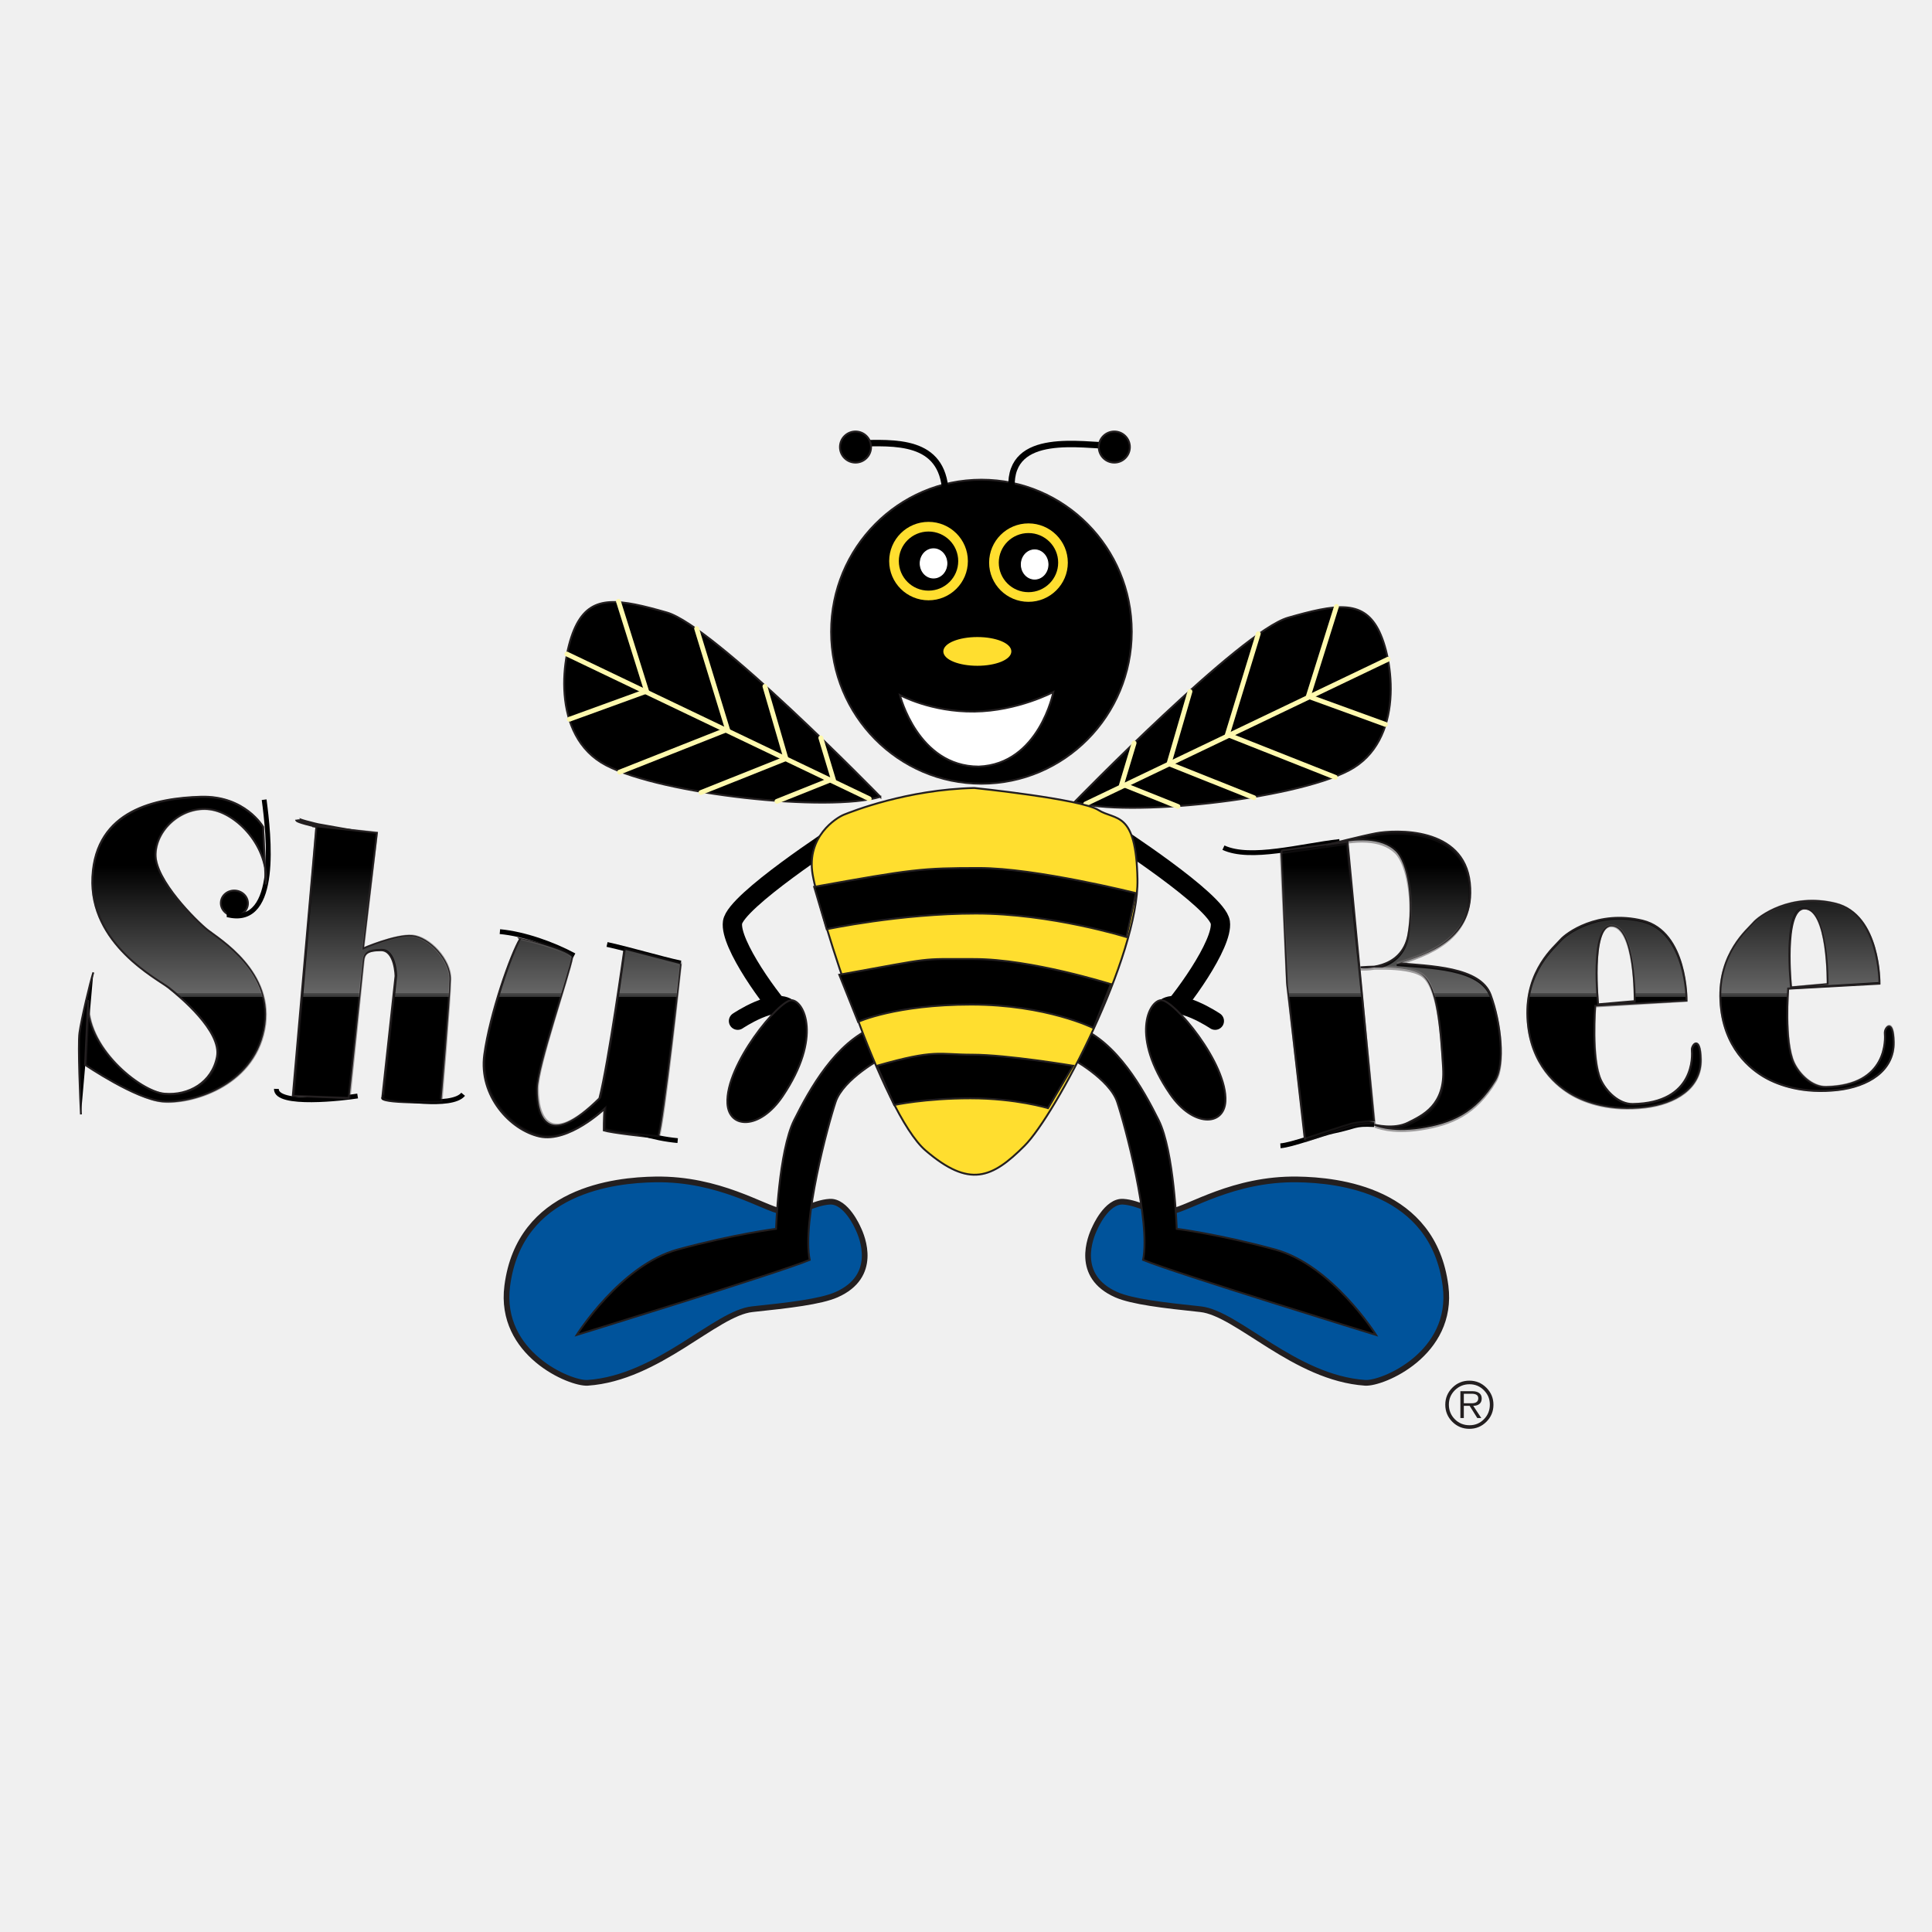
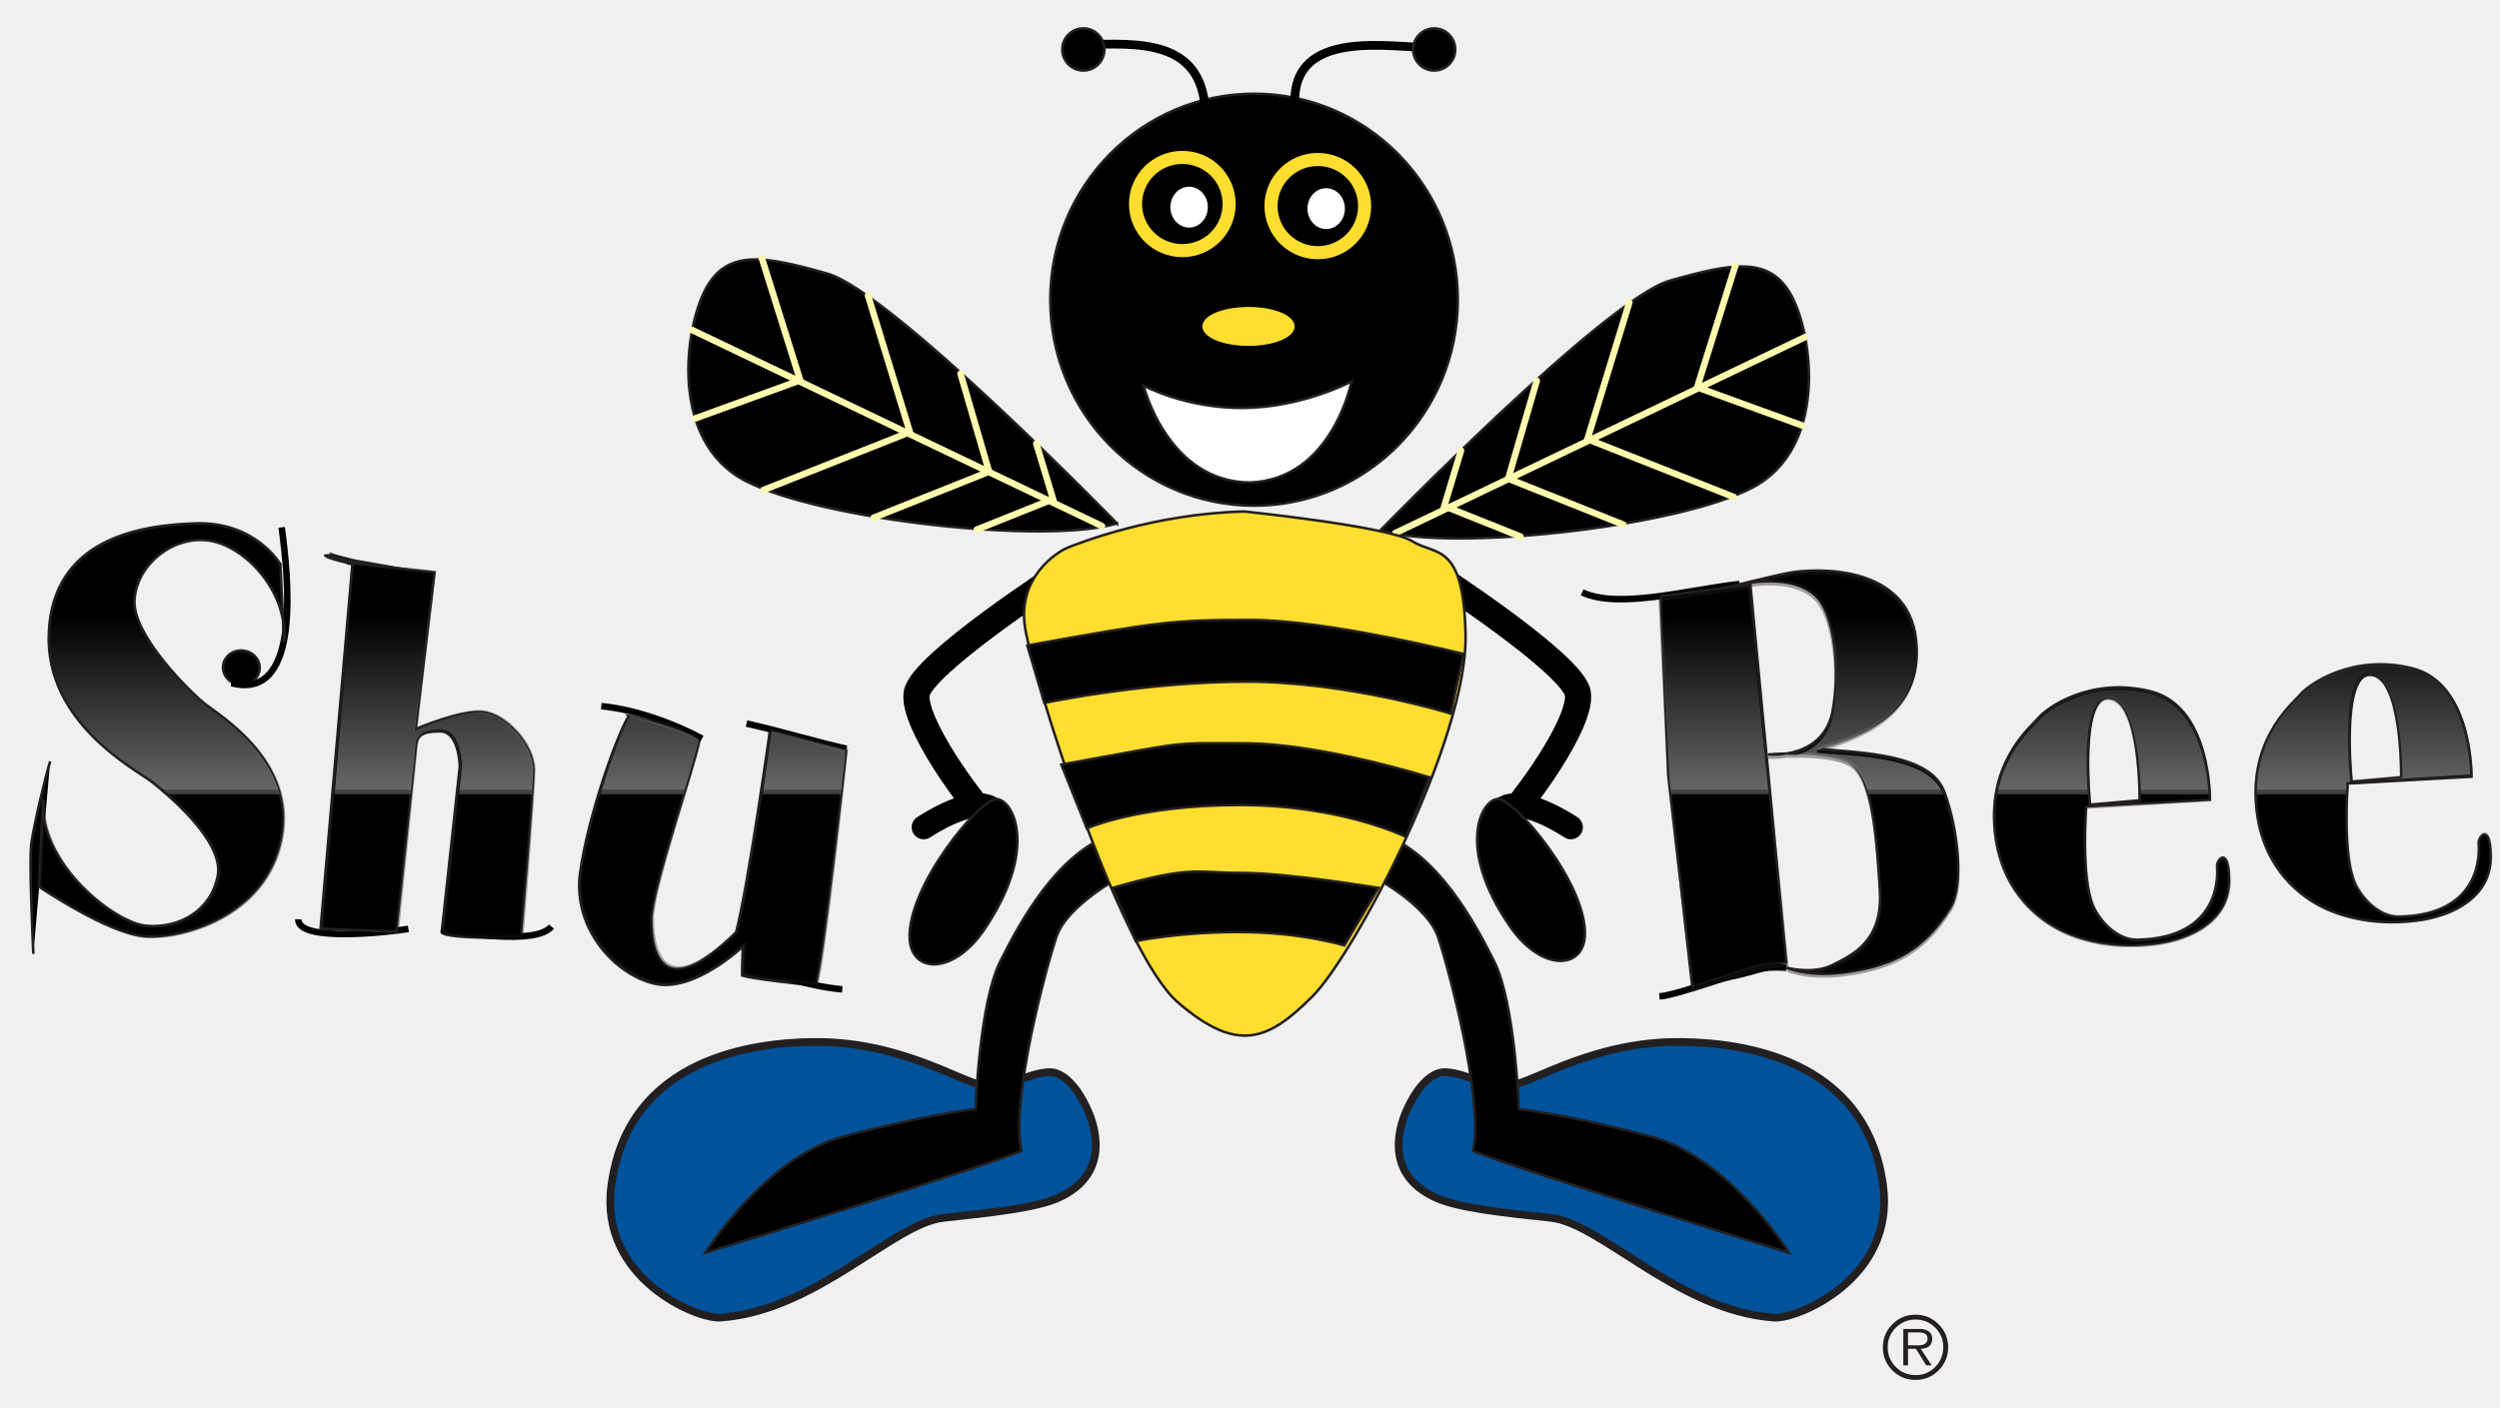
- <svg xmlns="http://www.w3.org/2000/svg" version="1.1" viewBox="0 0 1200 1200">
+ <svg xmlns="http://www.w3.org/2000/svg" version="1.1" viewBox="35 255 1145 645">
  <defs>
    <style> .cls-1, .cls-2 { fill: #fff; } .cls-1, .cls-3, .cls-4, .cls-5, .cls-6, .cls-7, .cls-8 { stroke: #231f20; } .cls-1, .cls-3, .cls-5, .cls-6, .cls-9, .cls-8 { stroke-width: 1.18px; } .cls-10, .cls-11, .cls-12, .cls-13, .cls-14 { fill: none; } .cls-10, .cls-11, .cls-13, .cls-14 { stroke: #000; } .cls-10, .cls-12, .cls-4 { stroke-width: 3px; } .cls-15 { fill: #231f20; } .cls-11 { stroke-width: 12px; } .cls-11, .cls-12, .cls-13, .cls-3, .cls-6 { stroke-linecap: round; } .cls-12 { stroke: #fff9ae; } .cls-2 { stroke: #fff; stroke-width: .59px; } .cls-13 { stroke-width: 11px; } .cls-5 { fill: url(#linear-gradient); opacity: .4; } .cls-6, .cls-9 { fill: #ffde2f; } .cls-9, .cls-16 { stroke: #ffde2f; } .cls-7 { fill: #00539b; stroke-width: 3.54px; } .cls-16 { stroke-width: 6px; } .cls-14 { stroke-width: 4px; } </style>
    <linearGradient id="linear-gradient" x1="614.88" y1="495.04" x2="614.88" y2="708.85" gradientUnits="userSpaceOnUse">
      <stop offset=".2" stop-color="#000" />
      <stop offset=".57" stop-color="#fff" />
      <stop offset=".57" stop-color="#f1f1f1" />
      <stop offset=".57" stop-color="#b9b9b9" />
      <stop offset=".58" stop-color="#878787" />
      <stop offset=".58" stop-color="#5e5e5e" />
      <stop offset=".58" stop-color="#3c3c3c" />
      <stop offset=".58" stop-color="#212121" />
      <stop offset=".58" stop-color="#0e0e0e" />
      <stop offset=".59" stop-color="#030303" />
      <stop offset=".59" stop-color="#000" />
    </linearGradient>
  </defs>
  <g>
    <g id="Layer_1">
      <g>
        <path class="cls-7" d="M407.1,732.56c-25.29.38-84.37,6.52-92.04,66.17-5.41,42.11,39.13,60.89,49.93,60.16,43.91-3,79.41-43.31,102.26-45.72,22.86-2.4,42.54-4.69,52.34-9.02,25.87-11.43,16.24-35.49,13.23-41.51,0,0-7.22-16.84-17.44-16.24-10.23.6-19.25,7.82-30.08,6.01-10.83-1.81-38.5-20.45-78.2-19.85Z" />
        <path class="cls-3" d="M543.12,637.83l4.82,19.3s-24.12,12.86-28.94,27.33c-4.82,14.47-20.9,73.96-16.08,98.08-19.3,8.04-144.71,46.63-144.71,46.63,0,0,27.33-43.41,62.71-53.06,35.37-9.65,61.1-12.86,61.1-12.86,0,0,1.61-48.24,11.25-67.53,9.65-19.3,25.73-48.24,49.84-57.89Z" />
        <path class="cls-7" d="M805.81,732.56c25.29.38,84.37,6.52,92.04,66.17,5.42,42.11-39.12,60.89-49.93,60.16-43.91-3-79.41-43.31-102.26-45.72-22.86-2.4-42.54-4.69-52.34-9.02-25.87-11.43-16.24-35.49-13.23-41.51,0,0,7.22-16.84,17.45-16.24,10.23.6,19.25,7.82,30.08,6.01,10.83-1.81,38.5-20.45,78.2-19.85Z" />
        <path class="cls-3" d="M669.79,637.83l-4.82,19.3s24.12,12.86,28.94,27.33c4.82,14.47,20.9,73.96,16.08,98.08,19.29,8.04,144.71,46.63,144.71,46.63,0,0-27.33-43.41-62.71-53.06-35.37-9.65-61.1-12.86-61.1-12.86,0,0-1.61-48.24-11.25-67.53-9.65-19.3-25.73-48.24-49.84-57.89Z" />
        <path class="cls-11" d="M521.61,517.69s-64.72,41.88-66.62,55.2c-1.9,13.32,24.29,49.62,35.71,61.04" />
        <path class="cls-13" d="M458.21,634.16s23.4-15.76,31.91-7.88" />
        <path class="cls-3" d="M491.74,621.25c7.64.51,19.08,22.91-5.62,59.57-14.2,21.08-33.41,20.34-34.31,4.58-1.37-23.93,32.29-64.66,39.93-64.15Z" />
        <path class="cls-11" d="M691.34,517.69s64.72,41.88,66.62,55.2c1.9,13.32-24.28,49.62-35.71,61.04" />
        <path class="cls-13" d="M754.74,634.16s-23.4-15.76-31.91-7.88" />
        <path class="cls-3" d="M721.21,621.21c-7.65.5-19.08,22.45,5.62,58.36,14.2,20.65,33.41,19.93,34.31,4.49,1.37-23.45-32.29-63.35-39.94-62.85Z" />
        <path class="cls-8" d="M702.94,392.36c0,52.14-41.8,94.4-93.36,94.4s-93.35-42.26-93.35-94.4,41.8-94.4,93.35-94.4,93.36,42.26,93.36,94.4Z" />
        <path class="cls-14" d="M587.22,305.39c-1.89-32.46-31.04-30.56-55.12-29.92" />
        <path class="cls-14" d="M691.04,276.85c-18.85,0-64.13-9.13-62.75,25.86" />
        <path class="cls-8" d="M701.77,277.67c0,5.33-4.32,9.65-9.65,9.65s-9.65-4.32-9.65-9.65,4.32-9.65,9.65-9.65,9.65,4.32,9.65,9.65Z" />
        <path class="cls-8" d="M541.02,277.67c0,5.33-4.32,9.65-9.65,9.65s-9.65-4.32-9.65-9.65,4.32-9.65,9.65-9.65,9.65,4.32,9.65,9.65Z" />
        <path class="cls-16" d="M598.17,348.5c0,11.8-9.6,21.36-21.45,21.36s-21.44-9.56-21.44-21.36,9.6-21.36,21.44-21.36,21.45,9.56,21.45,21.36Z" />
        <path class="cls-16" d="M660.25,349.45c0,11.8-9.6,21.36-21.45,21.36s-21.44-9.56-21.44-21.36,9.6-21.36,21.44-21.36,21.45,9.56,21.45,21.36Z" />
        <path class="cls-9" d="M627.58,404.61c0,4.6-9.2,8.33-20.53,8.33s-20.54-3.73-20.54-8.33,9.19-8.34,20.54-8.34,20.53,3.73,20.53,8.34Z" />
        <path class="cls-2" d="M588.11,349.93c0,5.01-3.7,9.07-8.28,9.07s-8.28-4.06-8.28-9.07,3.71-9.07,8.28-9.07,8.28,4.06,8.28,9.07Z" />
        <path class="cls-2" d="M650.92,350.61c0,5.01-3.71,9.07-8.28,9.07s-8.28-4.06-8.28-9.07,3.71-9.07,8.28-9.07,8.28,4.06,8.28,9.07Z" />
        <path class="cls-1" d="M558.94,431.7s19.37,10.63,46.33,10.26c26.96-.38,48.99-12.15,48.99-12.15,0,0-8.74,44.82-46.33,46.33-37.97,0-48.99-44.44-48.99-44.44Z" />
        <path class="cls-8" d="M546.8,494.91s-103.3-106.09-132.61-114.47c-29.32-8.37-46.07-11.17-55.84,6.98-9.77,18.15-16.75,69.8,18.15,87.94,34.9,18.15,138.2,29.31,170.3,19.54Z" />
        <line class="cls-12" x1="352.1" y1="406.25" x2="539.89" y2="496.1" />
        <polyline class="cls-12" points="353.64 446.74 401.62 429.3 384.11 373.47" />
        <polyline class="cls-12" points="384.87 479.56 451.88 453.04 432.69 390.44" />
        <polyline class="cls-12" points="435.39 492.24 488.17 471.18 475.11 426.3" />
        <polyline class="cls-12" points="482.59 497.71 517.49 483.75 509.82 458.31" />
        <path class="cls-8" d="M667.42,498.13s103.3-106.09,132.62-114.47c29.32-8.38,46.07-11.17,55.84,6.98,9.77,18.15,16.75,69.8-18.15,87.95-34.89,18.15-138.19,29.31-170.3,19.54Z" />
        <line class="cls-12" x1="862.12" y1="409.46" x2="674.33" y2="499.31" />
        <polyline class="cls-12" points="860.58 449.95 812.6 432.52 830.12 376.68" />
        <polyline class="cls-12" points="829.35 482.78 762.34 456.25 781.53 393.65" />
        <polyline class="cls-12" points="778.83 495.46 726.05 474.4 739.11 429.52" />
        <polyline class="cls-12" points="731.64 500.92 696.74 486.96 704.41 461.52" />
        <path class="cls-6" d="M605.13,489.43c-41.92.98-76.03,14.62-80.91,16.57-4.87,1.95-23.4,13.65-19.5,37.04,3.9,23.4,42.89,148.17,70.19,171.57,27.3,23.4,41.28,17.21,61.41-2.92,19.5-19.5,71.16-117.95,70.18-165.72-.88-42.93-13.65-36.07-24.37-42.89-10.72-6.82-77.01-13.65-77.01-13.65Z" />
        <path class="cls-3" d="M705.54,554.74l-5.85,27.29s-46.79-14.62-93.58-14.62-92.61,9.75-92.61,9.75l-7.8-26.32c60.75-10.95,66.96-11.7,102.35-11.7s97.48,15.6,97.48,15.6Z" />
        <path class="cls-3" d="M689.94,611.28l-10.72,27.29s-29.25-14.62-76.04-14.62-70.19,10.72-70.19,10.72l-11.7-29.24c60.75-10.95,48.44-9.75,83.83-9.75s84.81,15.6,84.81,15.6Z" />
        <path class="cls-3" d="M666.55,661.97l-15.6,26.32s-19.9-6.12-48.15-6.12-47.39,4.17-47.39,4.17l-10.72-24.37c36.67-10.49,37.93-6.88,59.29-6.88s62.56,6.88,62.56,6.88Z" />
        <path class="cls-8" d="M153.96,561.72c-.38,4.32-4.43,7.49-9.06,7.09-4.63-.4-8.07-4.23-7.69-8.55.38-4.32,4.43-7.49,9.06-7.08,4.63.4,8.07,4.23,7.69,8.55Z" />
        <path class="cls-10" d="M164.06,496.7c2.92,22.04,9.29,78.29-21.77,71.71-.06-1.66-.14-3.77.31-5.43" />
        <path class="cls-8" d="M57.99,603.96c-2,6.15-7.4,28.72-8.63,37.57-1.04,7.52.54,43.27.92,50.66" />
        <path class="cls-8" d="M163.4,513.59s-11.2-19.54-38.71-18.72c-27.51.82-65.26,8.01-67.3,49.79-2.04,41.78,40.47,63.26,47.25,68.7,6.79,5.43,33.14,27.11,30.13,42.99-3,15.88-17.46,24.3-32.68,22.97-15.22-1.33-49.88-29.38-47.36-58.21l-1.9,40.18s31.22,21.29,48.04,22.76c16.82,1.47,55.65-8.85,62.81-44.54,7.16-35.69-28.14-56.53-34.93-61.97-6.79-5.43-32.79-31.11-32.19-47.2.6-16.09,17.15-29.97,33.9-27.7,16.75,2.27,36.69,23.39,34.66,46.61l-1.72-35.66Z" />
        <path class="cls-10" d="M171.67,676.33c-.32,10.78,42.02,5.8,50.46,4.41" />
        <path class="cls-4" d="M184.78,509.01c.16,1.41,30.37,8.3,45.16,9.6l-35.76-6.35" />
        <path class="cls-8" d="M245.67,606.33s-.2-16.16-9.08-16.13c-8.88.03-10.69,2.29-11.11,7.1-.42,4.81-9.03,84.76-9.03,84.76l-34.58-1.41,14.64-167.39,37.57,4.1-8.71,71.87s20.13-8.73,30.54-7.82c10.41.91,23.71,14.99,23.46,27.07-.25,12.08-5.86,76.15-5.86,76.15,0,0-39.37,1.16-36.04-3.15l8.19-75.14Z" />
        <path class="cls-10" d="M237.48,681.47c8.83.7,42.97,6.99,50.19-1.8" />
        <path class="cls-8" d="M323.07,583.19s27.79,6.13,32.25,11.44c-2.29,12.11-21.87,68.1-21.93,81.82-.07,16.63,5.84,38.48,38.89,5.87,5.59-21.68,15.46-92.24,15.46-92.24l34.91,9.21s-10.93,99.03-14.12,107.37c-7.33-.64-28.79-3.06-33.5-4.54-.07-5.39.39-13.37.39-13.37,0,0-22.23,21.2-40.35,17.15-18.11-4.05-37.76-25.21-34.29-50.77,3.47-25.55,16.56-62.59,22.3-71.93Z" />
        <path class="cls-10" d="M310.5,578.65c15.36,1.44,33.17,7.89,46.14,14.87" />
        <path class="cls-10" d="M377.05,586.62c15.83,3.54,33.12,8.82,45.8,11.54" />
        <path class="cls-10" d="M377.2,696.29c14.45,5.92,27.89,10.66,43.72,12.16" />
        <path class="cls-10" d="M759.9,526.49c16.79,7.82,48.21-1.12,72.13-3.83" />
        <path class="cls-10" d="M795.3,711.67c6.76-.38,26.49-7.79,32.65-9.05,14.7-3,12.58-4.81,25.65-4.1" />
        <path class="cls-8" d="M795.97,528.28l3.47,82.07,10.95,96.9s25.28-8.41,28.91-9.34c3.64-.94,14.08-1.85,14.08-1.85l-16.39-173.22-41.02,5.45Z" />
        <path class="cls-8" d="M825.37,524.47s20.62-5.27,29.13-6.88c12.19-2.31,54.76-4.17,58.44,30.81,3.68,34.98-27.13,43.87-45.2,49.79,20.61,1.91,51.61,2.3,58.09,19.69,6.47,17.39,8.95,42.98,2.78,53.02-12.47,20.29-27.41,26.55-46.36,29.45-18.94,2.9-28.65-1.83-28.65-1.83,0,0,12.05,3.28,20.95-1.21,8.9-4.5,23.22-10.7,21.79-34.11-1.43-23.41-3.28-51.74-13.15-58.31-9.87-6.57-38.14-4.09-38.14-4.09,0,0,25.63,2.71,29.79-20.56,3.58-20.04.19-44.38-7.65-51.98-8.8-8.52-24.89-8.35-41.83-3.78Z" />
        <path class="cls-8" d="M1050.83,652.15c.27,3.07,2.29,32.94-36.7,33.56-8.66.14-16.6-7.91-19.89-14.98-6.1-13.09-3.42-46.15-3.42-46.15l56.71-3.1s.59-42.79-27.26-49.64c-27.85-6.85-47.62,7.88-50.99,11.89-3.36,4.01-21.9,18.64-20.55,48.25,1.35,29.61,19.24,42.91,27.71,47.74,8.48,4.83,23.82,10.3,45.28,7.81,18.55-2.16,34.9-11.73,34.56-29.66-.28-15.47-5.72-8.79-5.46-5.72ZM1000.71,574.78c15.41-.61,14.64,47.03,14.64,47.03l-22.74,1.99s-4.87-48.5,8.1-49.02Z" />
        <path class="cls-8" d="M1170.69,641.67c.27,3.07,2.29,32.94-36.7,33.56-8.66.14-16.59-7.91-19.89-14.98-6.1-13.09-3.42-46.15-3.42-46.15l56.71-3.11s.59-42.78-27.26-49.64c-27.85-6.85-47.62,7.88-50.98,11.89-3.36,4.01-21.9,18.64-20.56,48.25,1.35,29.61,19.24,42.91,27.71,47.74,8.48,4.83,23.82,10.3,45.28,7.81,18.55-2.16,34.9-11.73,34.57-29.66-.28-15.47-5.72-8.79-5.46-5.72ZM1120.57,564.3c15.41-.61,14.65,47.03,14.65,47.03l-22.75,1.99s-4.86-48.5,8.1-49.02Z" />
        <path class="cls-15" d="M912.65,887.47c-4.13,0-7.66-1.46-10.59-4.37-2.91-2.93-4.37-6.46-4.37-10.59s1.46-7.64,4.37-10.57c2.93-2.93,6.46-4.39,10.59-4.39s7.64,1.46,10.57,4.39c2.93,2.93,4.39,6.45,4.39,10.57s-1.46,7.66-4.39,10.59c-2.93,2.92-6.45,4.37-10.57,4.37ZM899.92,872.42c0,3.57,1.24,6.61,3.7,9.1,2.47,2.48,5.51,3.72,9.12,3.72s6.5-1.24,8.95-3.72c2.45-2.49,3.68-5.53,3.68-9.1s-1.23-6.41-3.68-8.9c-2.46-2.49-5.44-3.74-8.95-3.74s-6.58,1.24-9.08,3.7c-2.49,2.47-3.74,5.44-3.74,8.93ZM907.07,880.77v-16.67h7.56c1.69,0,3.06.38,4.11,1.13,1.05.75,1.58,1.87,1.58,3.37s-.46,2.59-1.4,3.39c-.93.79-2.22,1.19-3.87,1.19l5.01,7.59h-2.49l-4.75-7.59h-3.61v7.59h-2.14ZM909.21,865.68v5.92h4.82c2.77,0,4.15-1.04,4.15-3.13,0-1.86-1.38-2.79-4.15-2.79h-4.82Z" />
        <path class="cls-5" d="M165.3,549.29c1.94-23.23-18.08-44.27-34.84-46.48-16.76-2.21-33.25,11.75-33.79,27.84-.54,16.09,25.56,41.67,32.37,47.07,6.81,5.41,42.19,26.11,35.17,61.83-7.02,35.72-45.81,46.19-62.63,44.79-16.82-1.4-48.13-22.57-48.13-22.57l1.74-40.19c-2.41,28.84,32.37,56.76,47.59,58.03,15.22,1.27,29.65-7.21,32.59-23.09,2.94-15.89-23.49-37.46-30.3-42.87-6.81-5.41-49.4-26.71-47.52-68.51,1.88-41.79,39.6-49.13,67.1-50.06,27.51-.93,38.79,18.57,38.79,18.57l1.86,35.65ZM238.18,681.23c-3.31,4.32,36.05,3.01,36.05,3.01,0,0,5.35-64.09,5.56-76.17.2-12.09-13.15-26.11-23.56-26.98-10.41-.87-30.51,7.94-30.51,7.94l8.43-71.9-37.59-3.95-13.98,167.44,34.58,1.27s8.29-79.98,8.69-84.79c.4-4.81,2.21-7.07,11.08-7.14,8.88-.07,9.14,16.09,9.14,16.09l-7.89,75.18ZM301.36,654.63c-3.37,25.57,16.36,46.66,34.49,50.63,18.14,3.98,40.28-17.31,40.28-17.31,0,0-.42,7.99-.33,13.37,4.72,1.47,26.18,3.8,33.51,4.41,3.16-8.36,13.7-107.43,13.7-107.43l-34.94-9.07s-9.59,70.6-15.09,92.3c-32.92,32.75-38.93,10.92-38.92-5.71.01-13.71,19.37-69.78,21.61-81.9-4.48-5.29-32.29-11.31-32.29-11.31-5.71,9.37-18.65,46.46-22.02,72.02ZM795.47,529.96l3.93,82.05,11.51,96.84s25.23-8.55,28.85-9.51c3.63-.96,14.08-1.93,14.08-1.93l-17.38-173.13-40.99,5.68ZM866.68,529.52c7.89,7.55,11.41,31.88,7.95,51.93-4.03,23.3-29.68,20.73-29.68,20.73,0,0,28.26-2.63,38.16,3.88,9.91,6.51,11.92,34.83,13.48,58.23,1.56,23.4-12.72,29.69-21.59,34.23-8.88,4.54-20.95,1.33-20.95,1.33,0,0,9.73,4.67,28.65,1.67,18.92-3.01,33.82-9.35,46.19-29.71,6.12-10.08,3.49-35.64-3.08-53-6.58-17.36-37.58-17.57-58.2-19.36,18.03-6.03,48.79-15.08,44.91-50.05-3.88-34.96-46.44-32.85-58.62-30.47-8.49,1.65-29.08,7.04-29.08,7.04,16.91-4.67,33-4.93,41.84,3.54ZM1056.52,658.07c.43,17.93-15.87,27.59-34.4,29.85-21.44,2.62-36.82-2.77-45.32-7.54-8.5-4.79-26.46-17.99-27.98-47.59-1.52-29.6,16.93-44.33,20.29-48.36,3.34-4.02,23.02-18.88,50.91-12.18,27.89,6.69,27.54,49.48,27.54,49.48l-56.69,3.42s-2.5,33.08,3.68,46.13c3.33,7.06,11.31,15.05,19.97,14.87,38.99-.84,36.8-30.69,36.51-33.76-.29-3.08,5.12-9.78,5.5,5.68ZM992.65,624.36l22.72-2.12s.5-47.64-14.92-46.94c-12.95.59-7.8,49.06-7.8,49.06ZM1176.31,646.91c.42,17.93-15.87,27.59-34.4,29.85-21.45,2.62-36.82-2.77-45.32-7.55-8.5-4.78-26.47-17.98-27.98-47.58-1.52-29.6,16.94-44.33,20.28-48.37,3.35-4.03,23.03-18.87,50.92-12.18,27.88,6.7,27.54,49.48,27.54,49.48l-56.69,3.43s-2.49,33.07,3.68,46.13c3.33,7.06,11.31,15.05,19.98,14.87,38.98-.83,36.8-30.69,36.51-33.77-.28-3.07,5.12-9.78,5.5,5.69ZM1112.44,613.2l22.73-2.12s.5-47.64-14.91-46.95c-12.96.59-7.82,49.07-7.82,49.07Z" />
      </g>
    </g>
  </g>
</svg>
